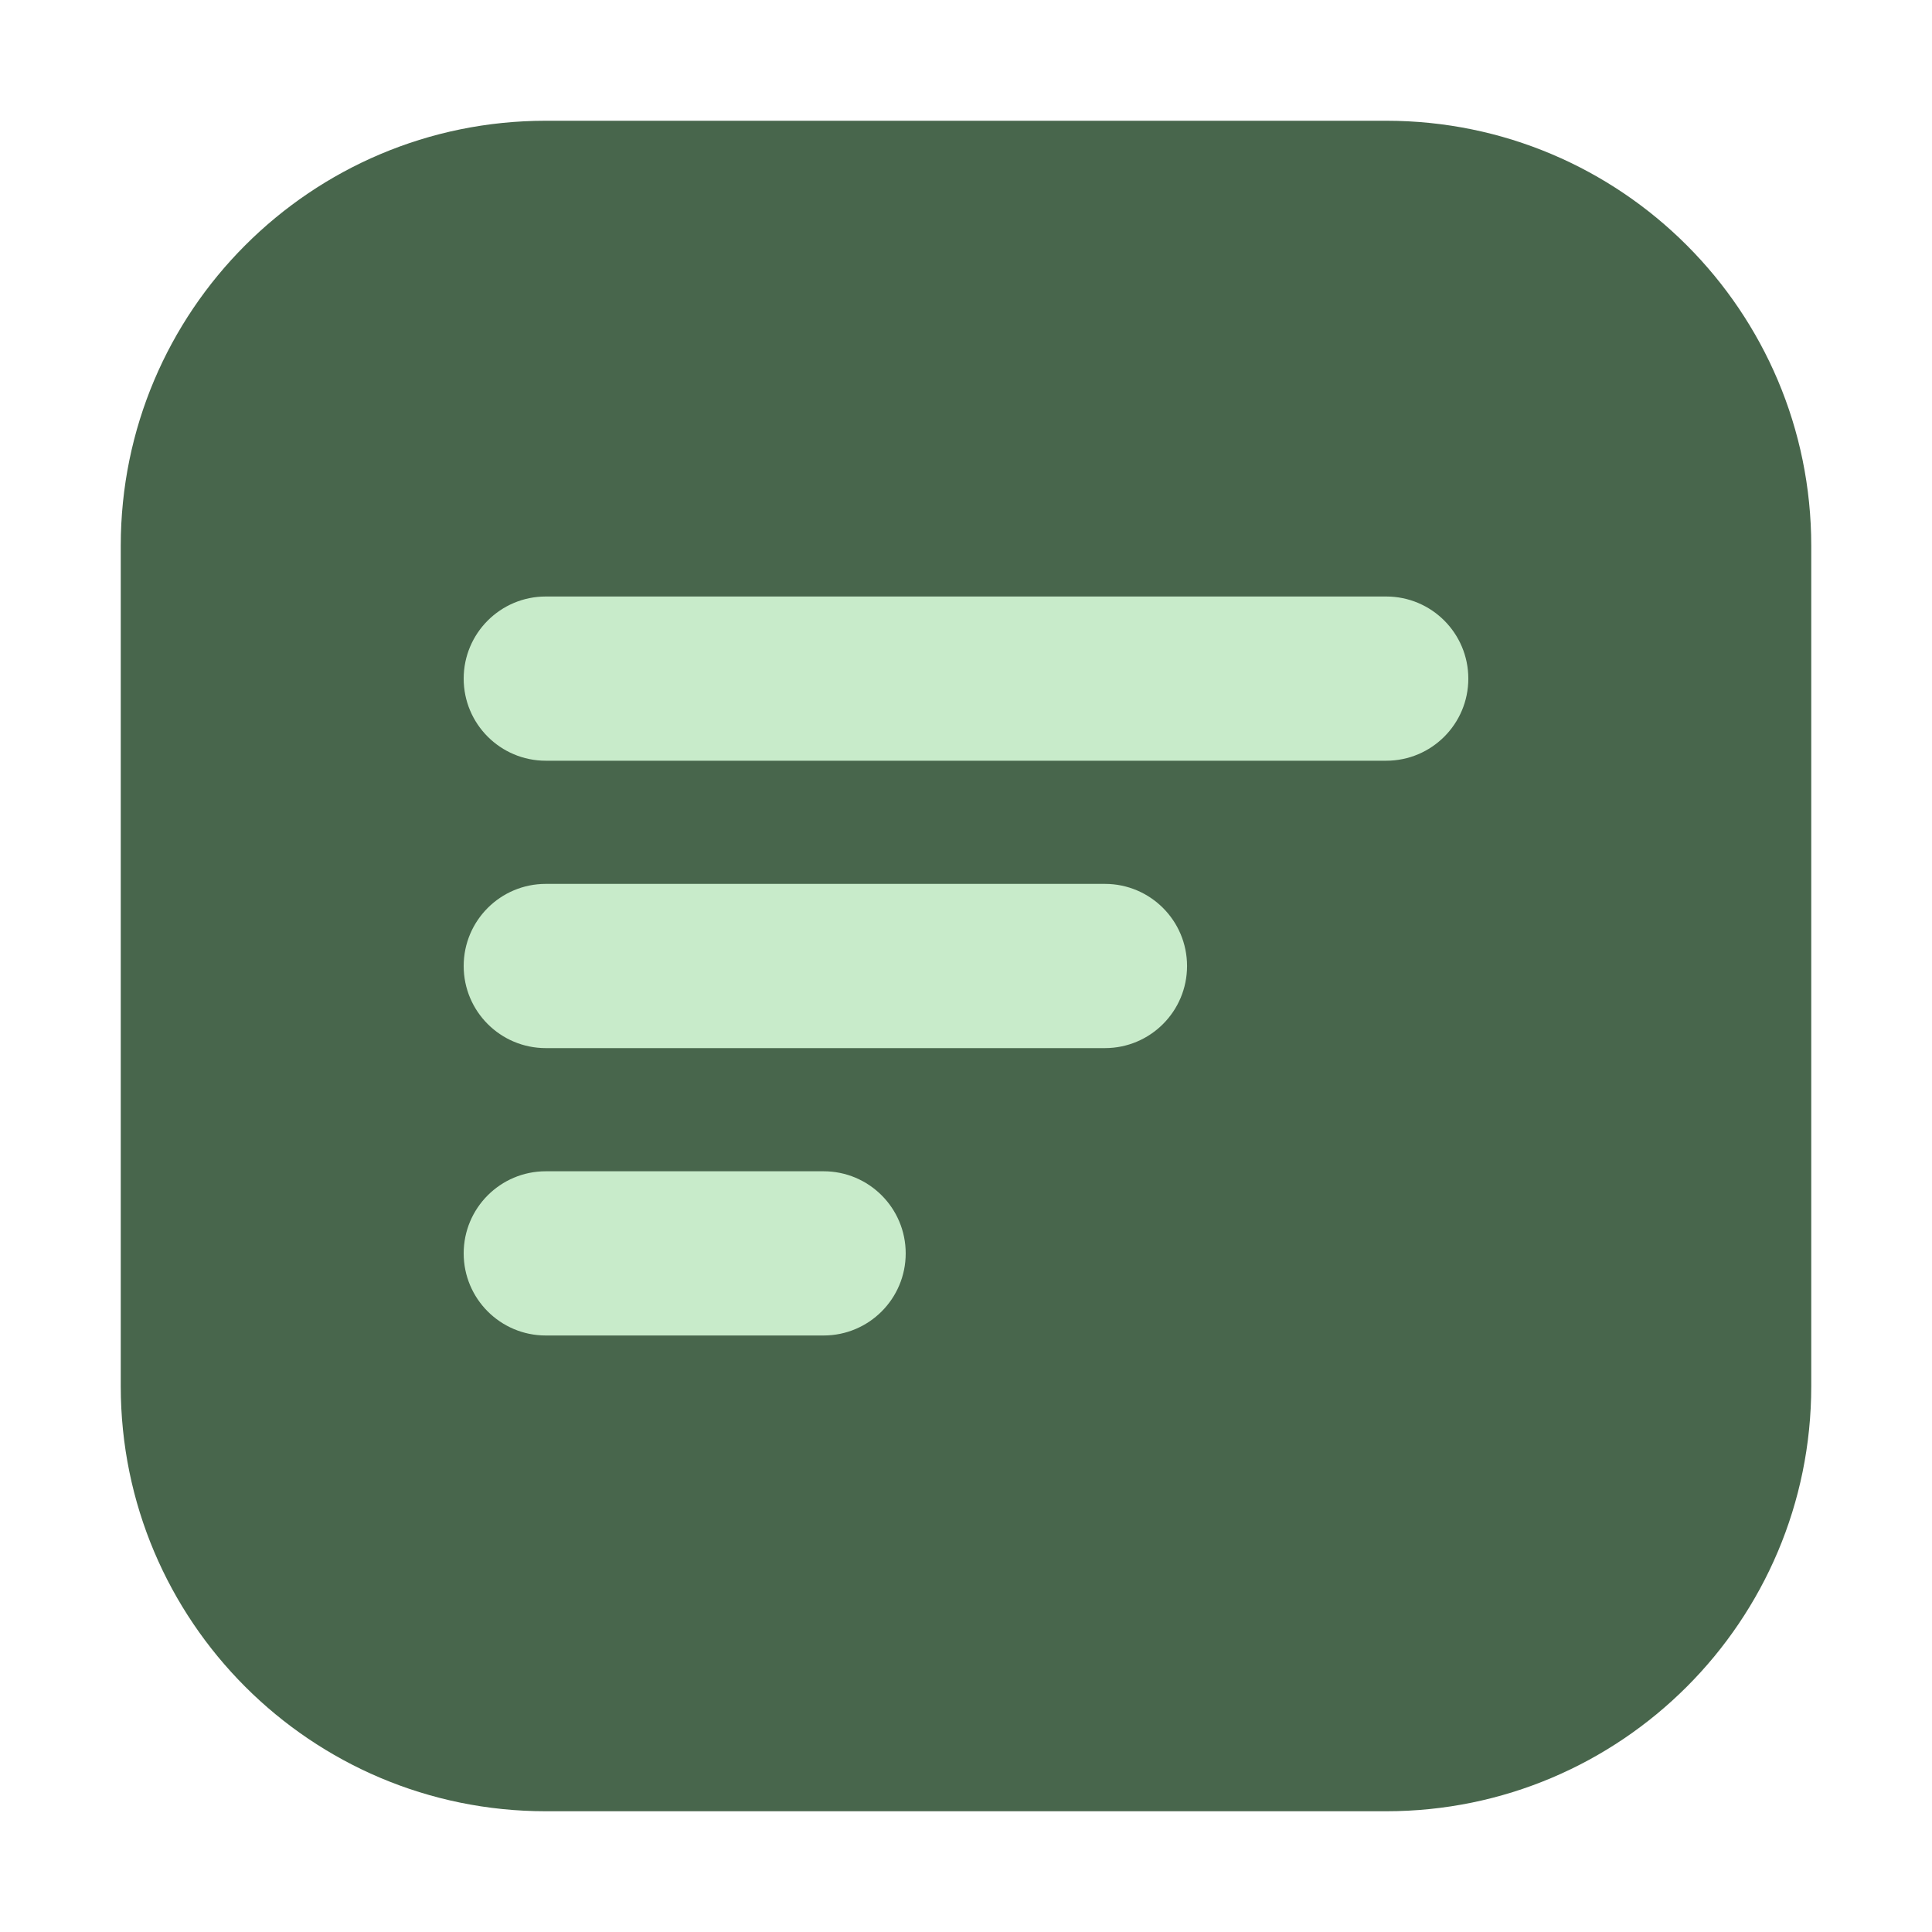
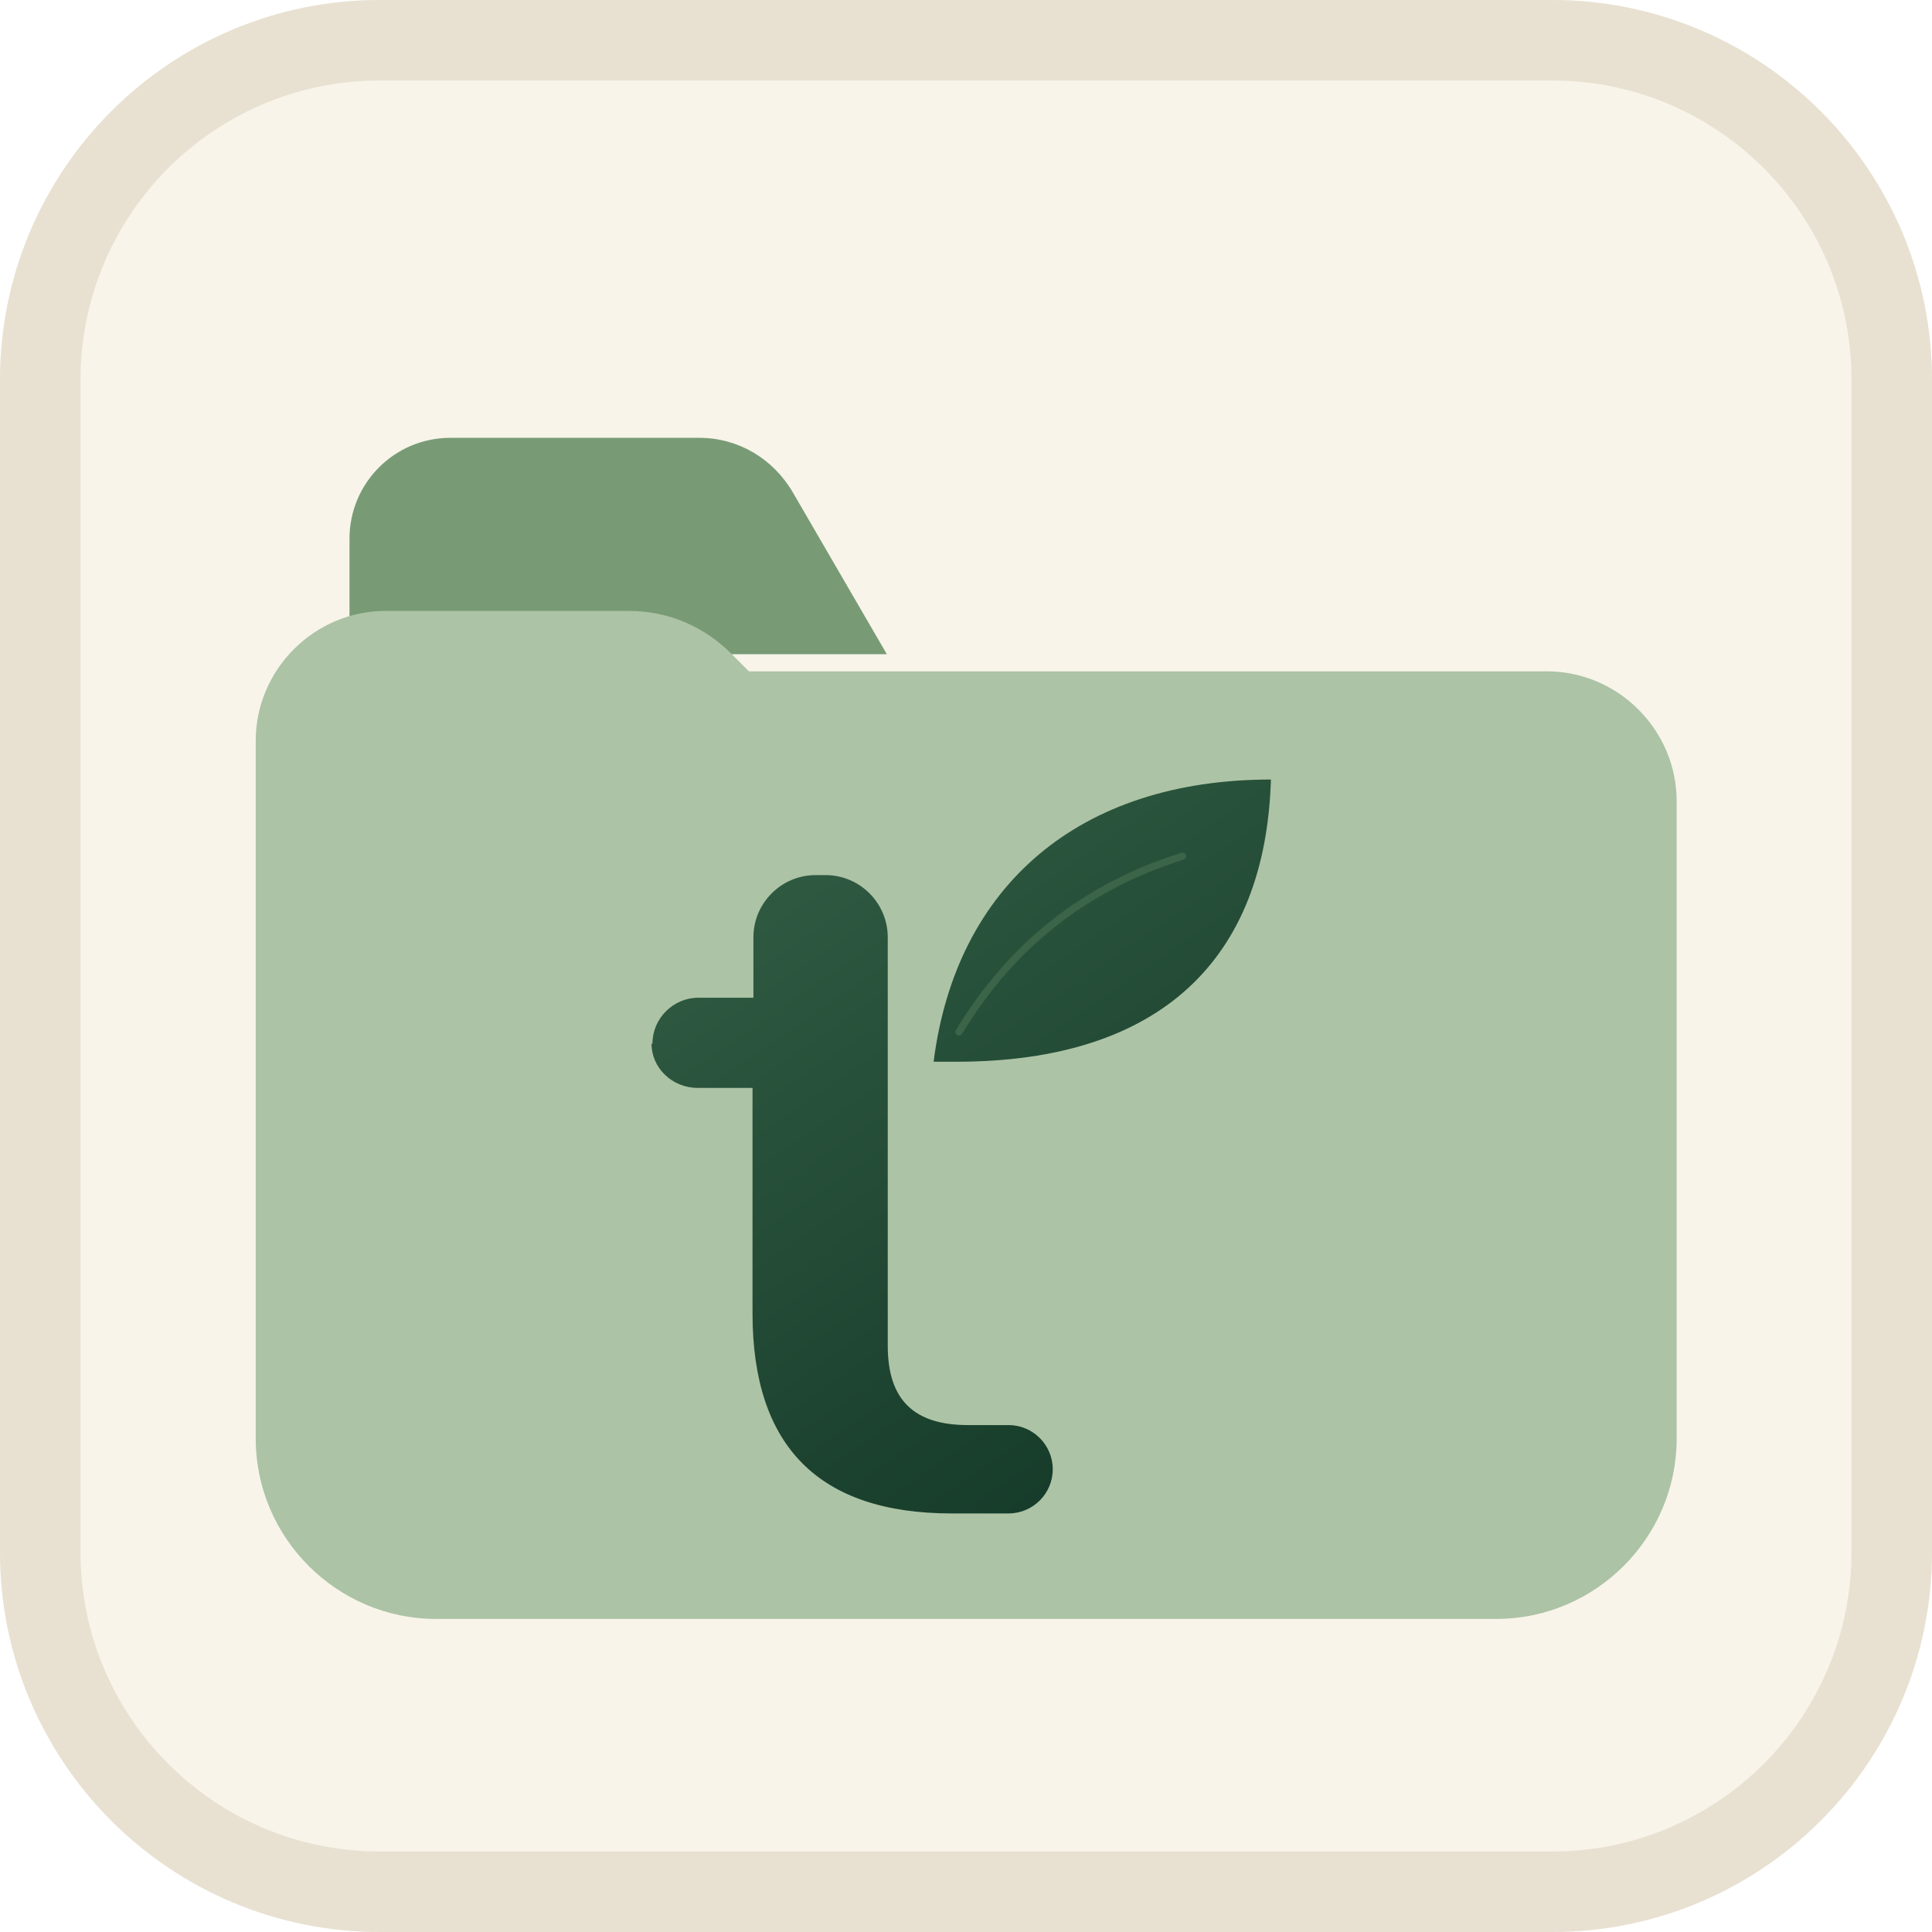
- <svg xmlns="http://www.w3.org/2000/svg" viewBox="0 0 256 256" width="256" height="256" role="img" aria-label="tidyup">
-   <rect x="16" y="16" width="224" height="224" rx="56.32" fill="#48664c" />
-   <g fill="#c8ebca">
-     <rect x="61.44" y="79.04" width="133.12" height="21.76" rx="10.88" />
-     <rect x="61.44" y="117.12" width="95.85" height="21.76" rx="10.88" />
-     <rect x="61.44" y="155.20" width="58.57" height="21.76" rx="10.88" />
+ <svg xmlns="http://www.w3.org/2000/svg" width="24" height="24" viewBox="0 0 24 24" fill="none" role="img" aria-labelledby="title desc">
+   <defs>
+     <linearGradient id="ink" x1="9.3" y1="11.1" x2="14.1" y2="18.1" gradientUnits="userSpaceOnUse">
+       <stop stop-color="#315C43" />
+       <stop offset="1" stop-color="#153A29" />
+     </linearGradient>
+   </defs>
+   <rect width="24" height="24" rx="4.72" fill="#F8F4E9" />
+   <rect x=".5" y=".5" width="23" height="23" rx="4.22" stroke="#E8E1D2" />
+   <g transform="translate(-2.02 -1.55) scale(1.12)">
+     <path d="M5.68 8.64V7.36c0-.62.5-1.12 1.12-1.12h2.76c.43 0 .82.23 1.04.61l1.04 1.79H5.68Z" fill="#789B75" />
+     <path d="M4.64 9.6c0-.79.65-1.44 1.44-1.44h2.7c.43 0 .83.17 1.13.47l.2.2h8.85c.79 0 1.44.65 1.44 1.44v7.07c0 1.1-.9 2-2 2H6.64c-1.1 0-2-.9-2-2V9.6Z" fill="#ACC3A5" />
+     <path d="M9.04 12.96c0-.28.23-.51.51-.51h.61v-.67c0-.38.31-.69.69-.69h.11c.38 0 .69.31.69.69v4.53c0 .6.29.88.89.88h.45c.27 0 .49.22.49.49 0 .27-.22.49-.49.49h-.63c-1.47 0-2.21-.74-2.21-2.22v-2.5h-.61c-.28 0-.51-.22-.51-.49Z" fill="url(#ink)" />
+     <path d="M12.16 13.15c.25-1.94 1.61-3.12 3.74-3.12-.06 1.98-1.21 3.13-3.49 3.13h-.25Z" fill="url(#ink)" />
+     <path d="M12.44 12.83c.58-.96 1.4-1.61 2.48-1.95" stroke="#456C4E" stroke-width=".08" stroke-linecap="round" opacity=".7" />
  </g>
</svg>
